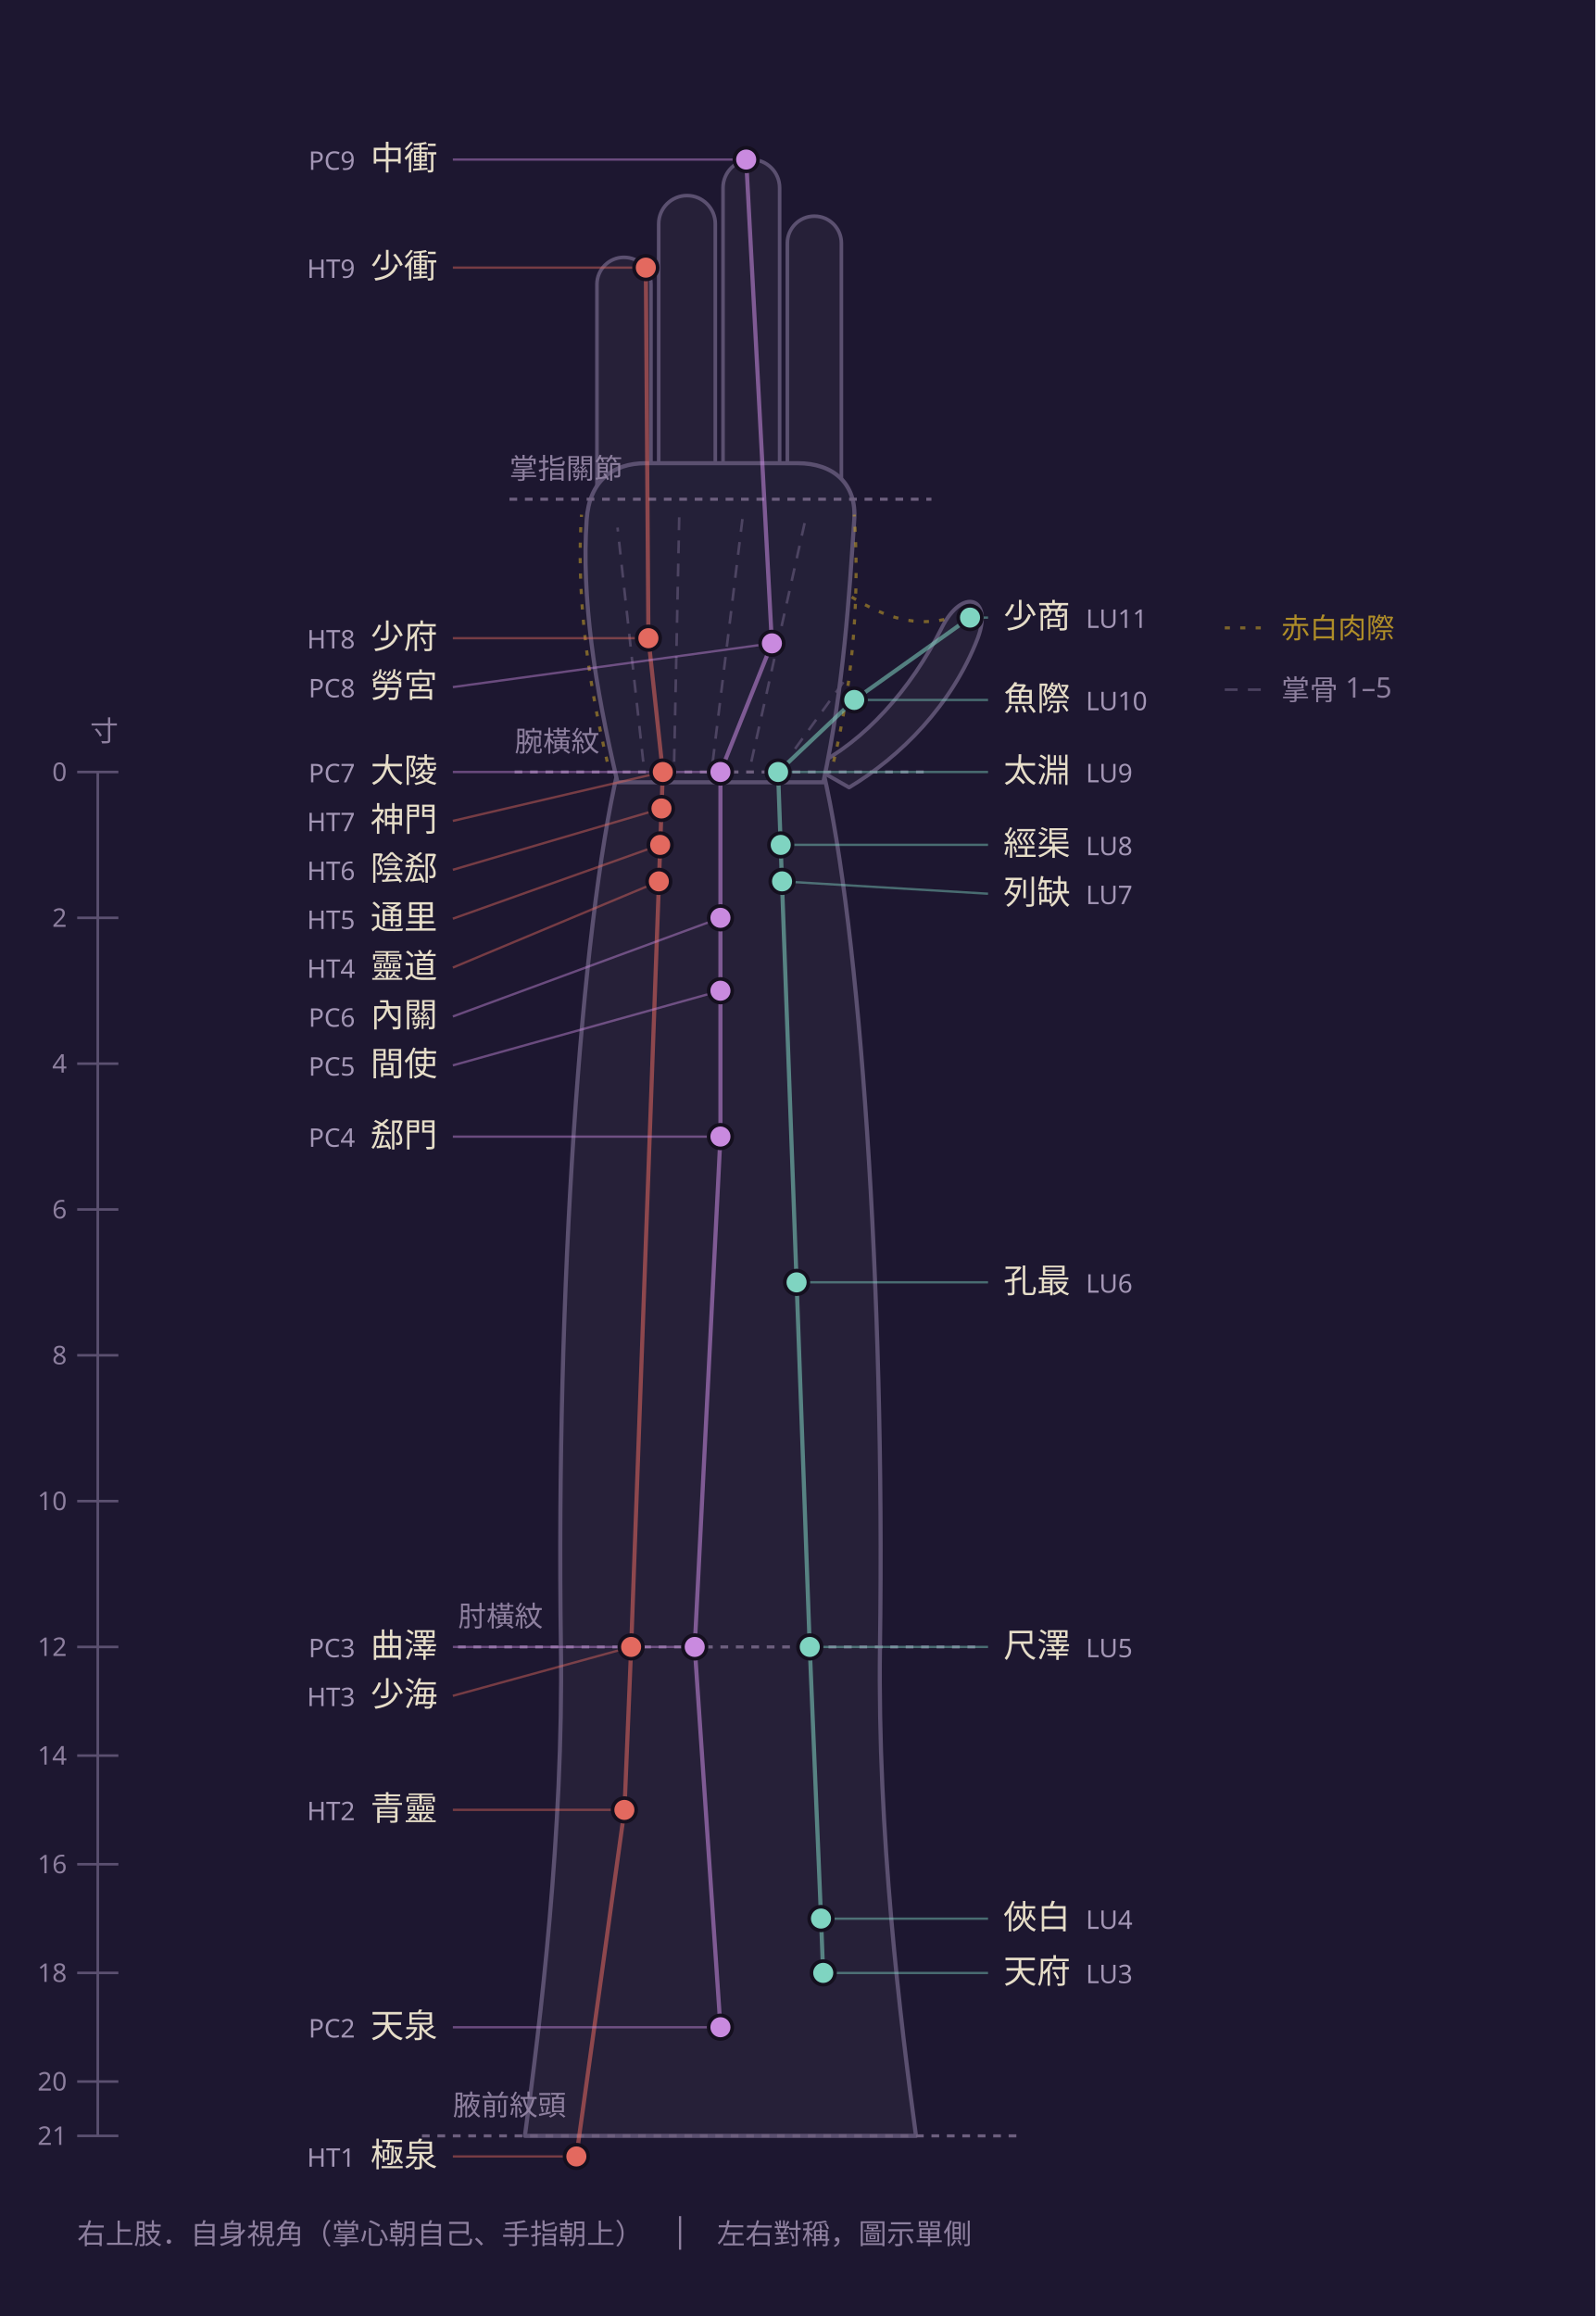
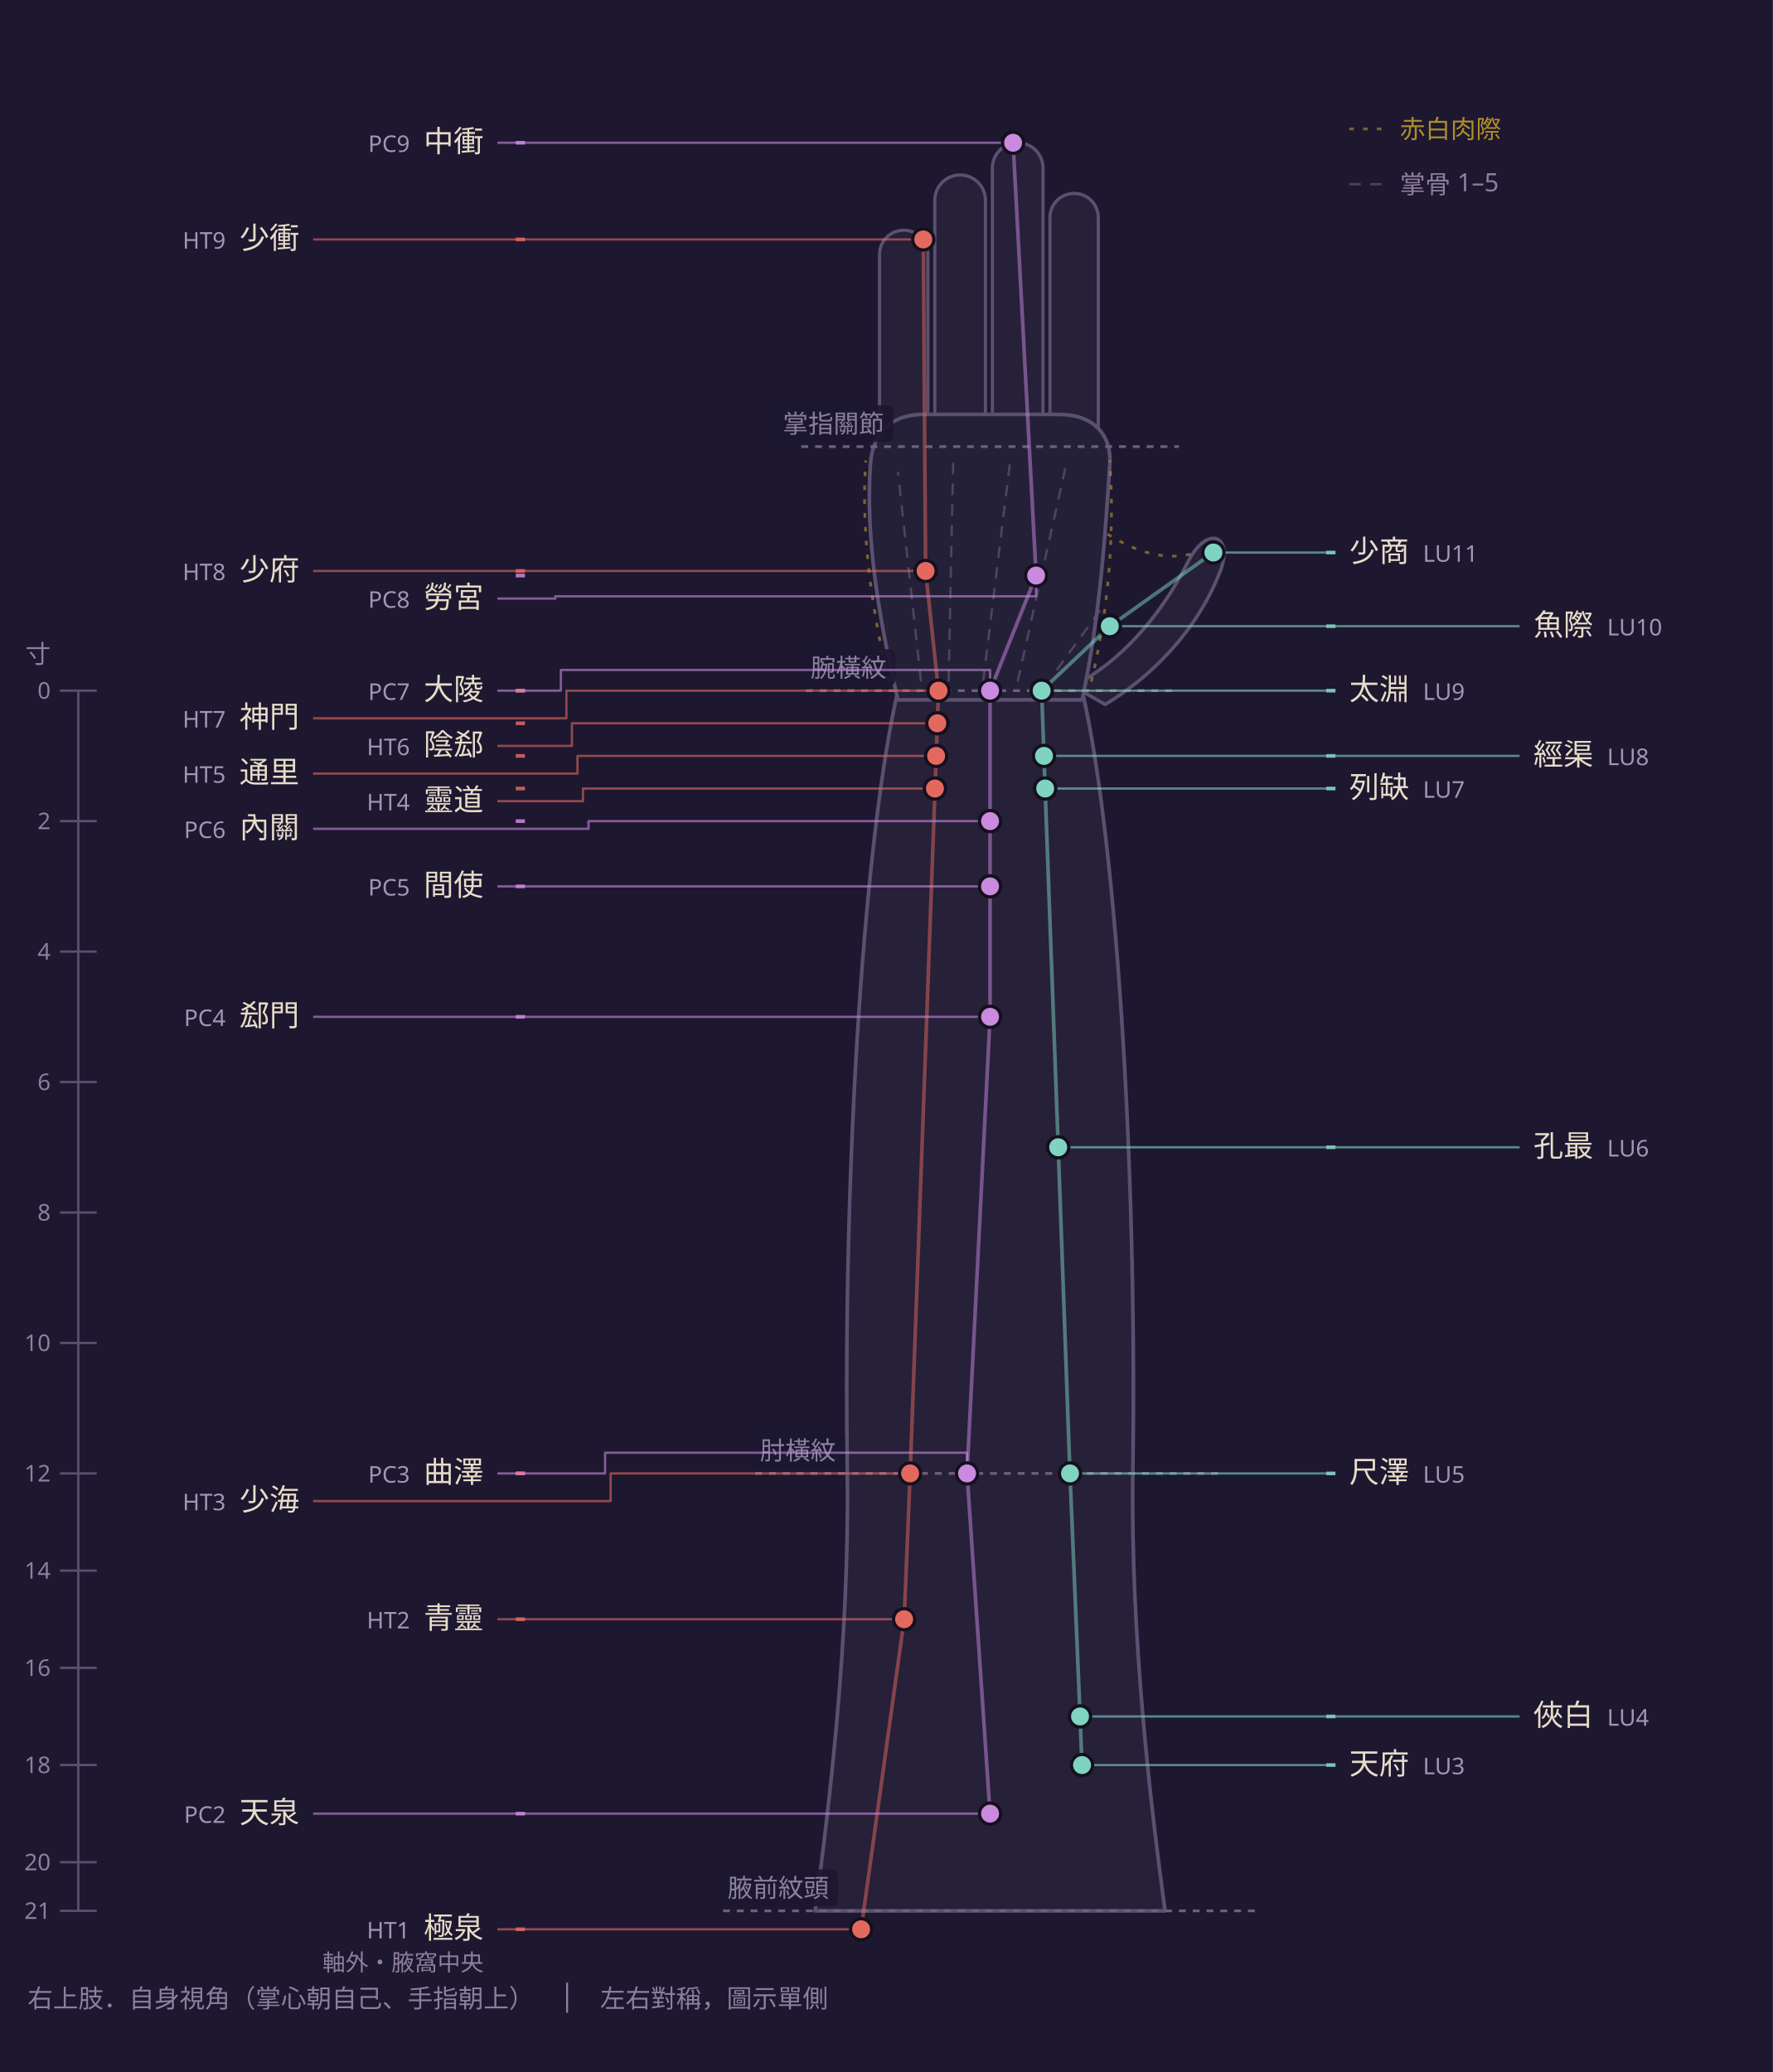
- <svg xmlns="http://www.w3.org/2000/svg" viewBox="0 0 620 900" width="620" height="900" font-family="'微軟正黑體','Microsoft JhengHei','PingFang TC','Noto Sans TC',sans-serif" role="img" aria-label="上肢屈側經穴定位圖">
-   <rect x="0" y="0" width="620" height="900" fill="#1d1730" />
+ <svg xmlns="http://www.w3.org/2000/svg" viewBox="-150 0 770 900" width="770" height="900" font-family="'微軟正黑體','Microsoft JhengHei','PingFang TC','Noto Sans TC',sans-serif" role="img" aria-label="上肢屈側經穴定位圖">
+   <rect x="-150" y="0" width="770" height="900" fill="#1d1730" />
  <path d="M 320 300 C 334 360 344 500 342 640 C 341 712 350 786 356 830 L 204 830 C 210 786 219 712 218 640 C 216 500 226 360 240 300 Z" fill="rgba(255,255,255,.04)" stroke="#5b5070" stroke-width="1.6" stroke-linejoin="round" />
  <rect x="232" y="100" width="21" height="106" rx="10.5" fill="rgba(255,255,255,.04)" stroke="#5b5070" stroke-width="1.4" />
  <rect x="256" y="76" width="22" height="130" rx="11" fill="rgba(255,255,255,.04)" stroke="#5b5070" stroke-width="1.4" />
  <rect x="281" y="62" width="22" height="144" rx="11" fill="rgba(255,255,255,.04)" stroke="#5b5070" stroke-width="1.4" />
  <rect x="306" y="84" width="21" height="122" rx="10.5" fill="rgba(255,255,255,.04)" stroke="#5b5070" stroke-width="1.4" />
  <path d="M 316 298 C 336 288 354 268 366 244 C 374 228 386 232 380 248 C 370 274 350 294 330 306 Z" fill="rgba(255,255,255,.04)" stroke="#5b5070" stroke-width="1.5" stroke-linejoin="round" />
  <path d="M 240 304 C 231 266 226 232 228 202 C 229 187 238 180 251 180 L 310 180 C 324 180 333 188 332 202 C 330 232 328 266 320 304 Z" fill="#242038" stroke="#5b5070" stroke-width="1.6" stroke-linejoin="round" />
  <line x1="250" y1="296" x2="240" y2="205" stroke="#5b5070" stroke-width="1" stroke-opacity="0.75" stroke-dasharray="5 4" />
  <line x1="262" y1="296" x2="264" y2="200" stroke="#5b5070" stroke-width="1" stroke-opacity="0.75" stroke-dasharray="5 4" />
  <line x1="277" y1="296" x2="289" y2="198" stroke="#5b5070" stroke-width="1" stroke-opacity="0.75" stroke-dasharray="5 4" />
  <line x1="292" y1="296" x2="313" y2="202" stroke="#5b5070" stroke-width="1" stroke-opacity="0.75" stroke-dasharray="5 4" />
  <line x1="309" y1="291" x2="330" y2="262" stroke="#5b5070" stroke-width="1" stroke-opacity="0.75" stroke-dasharray="5 4" />
  <path d="M 236 296 C 228 262 224 230 226 200" fill="none" stroke="#c9a227" stroke-opacity="0.55" stroke-width="1.2" stroke-dasharray="2 4" />
  <path d="M 324 296 C 332 262 334 230 332 200" fill="none" stroke="#c9a227" stroke-opacity="0.55" stroke-width="1.2" stroke-dasharray="2 4" />
  <path d="M 331 232 C 344 240 356 244 370 240" fill="none" stroke="#c9a227" stroke-opacity="0.55" stroke-width="1.2" stroke-dasharray="2 4" />
-   <line x1="476" y1="244" x2="492" y2="244" stroke="#c9a227" stroke-opacity="0.55" stroke-width="1.2" stroke-dasharray="2 4" />
-   <text fill="#c9a227" fill-opacity="0.85" font-size="11" x="498" y="248">赤白肉際</text>
-   <line x1="476" y1="268" x2="492" y2="268" stroke="#5b5070" stroke-opacity="0.75" stroke-width="1" stroke-dasharray="5 4" />
-   <text fill="#8d7f9e" font-size="11" x="498" y="272">掌骨 1–5</text>
+   <line x1="436" y1="56" x2="452" y2="56" stroke="#c9a227" stroke-opacity="0.55" stroke-width="1.2" stroke-dasharray="2 4" />
+   <text fill="#c9a227" fill-opacity="0.85" font-size="11" x="458" y="60">赤白肉際</text>
+   <line x1="436" y1="80" x2="452" y2="80" stroke="#5b5070" stroke-opacity="0.75" stroke-width="1" stroke-dasharray="5 4" />
+   <text fill="#8d7f9e" font-size="11" x="458" y="84">掌骨 1–5</text>
  <line x1="198" y1="194" x2="362" y2="194" stroke="#6d5f7e" stroke-width="1.2" stroke-dasharray="3 3" />
-   <text fill="#8d7f9e" font-size="11" x="198" y="186">掌指關節</text>
+   <rect x="186" y="176" width="52" height="16" rx="3" fill="#1d1730" fill-opacity="0.92" />
+   <text fill="#8d7f9e" font-size="11" x="190" y="188">掌指關節</text>
  <g>
-     <text fill="#8d7f9e" font-size="11" text-anchor="end" x="46" y="288">寸</text>
-     <line x1="30" y1="300" x2="46" y2="300" stroke="#5b5070" stroke-width="1" />
-     <text fill="#8d7f9e" font-size="10" text-anchor="end" x="26" y="303.5">0</text>
-     <line x1="30" y1="356.667" x2="46" y2="356.667" stroke="#5b5070" stroke-width="1" />
-     <text fill="#8d7f9e" font-size="10" text-anchor="end" x="26" y="360.167">2</text>
-     <line x1="30" y1="413.333" x2="46" y2="413.333" stroke="#5b5070" stroke-width="1" />
-     <text fill="#8d7f9e" font-size="10" text-anchor="end" x="26" y="416.833">4</text>
-     <line x1="30" y1="470" x2="46" y2="470" stroke="#5b5070" stroke-width="1" />
-     <text fill="#8d7f9e" font-size="10" text-anchor="end" x="26" y="473.5">6</text>
-     <line x1="30" y1="526.667" x2="46" y2="526.667" stroke="#5b5070" stroke-width="1" />
-     <text fill="#8d7f9e" font-size="10" text-anchor="end" x="26" y="530.167">8</text>
-     <line x1="30" y1="583.333" x2="46" y2="583.333" stroke="#5b5070" stroke-width="1" />
-     <text fill="#8d7f9e" font-size="10" text-anchor="end" x="26" y="586.833">10</text>
-     <line x1="30" y1="640" x2="46" y2="640" stroke="#5b5070" stroke-width="1" />
-     <text fill="#8d7f9e" font-size="10" text-anchor="end" x="26" y="643.5">12</text>
-     <line x1="30" y1="682.222" x2="46" y2="682.222" stroke="#5b5070" stroke-width="1" />
-     <text fill="#8d7f9e" font-size="10" text-anchor="end" x="26" y="685.722">14</text>
-     <line x1="30" y1="724.444" x2="46" y2="724.444" stroke="#5b5070" stroke-width="1" />
-     <text fill="#8d7f9e" font-size="10" text-anchor="end" x="26" y="727.944">16</text>
-     <line x1="30" y1="766.667" x2="46" y2="766.667" stroke="#5b5070" stroke-width="1" />
-     <text fill="#8d7f9e" font-size="10" text-anchor="end" x="26" y="770.167">18</text>
-     <line x1="30" y1="808.889" x2="46" y2="808.889" stroke="#5b5070" stroke-width="1" />
-     <text fill="#8d7f9e" font-size="10" text-anchor="end" x="26" y="812.389">20</text>
-     <line x1="30" y1="830" x2="46" y2="830" stroke="#5b5070" stroke-width="1" />
-     <text fill="#8d7f9e" font-size="10" text-anchor="end" x="26" y="833.5">21</text>
-     <line x1="38" y1="300" x2="38" y2="830" stroke="#5b5070" stroke-width="1" />
+     <text fill="#8d7f9e" font-size="11" text-anchor="end" x="-128" y="288">寸</text>
+     <line x1="-124" y1="300" x2="-108" y2="300" stroke="#5b5070" stroke-width="1" />
+     <text fill="#8d7f9e" font-size="10" text-anchor="end" x="-128" y="303.5">0</text>
+     <line x1="-124" y1="356.667" x2="-108" y2="356.667" stroke="#5b5070" stroke-width="1" />
+     <text fill="#8d7f9e" font-size="10" text-anchor="end" x="-128" y="360.167">2</text>
+     <line x1="-124" y1="413.333" x2="-108" y2="413.333" stroke="#5b5070" stroke-width="1" />
+     <text fill="#8d7f9e" font-size="10" text-anchor="end" x="-128" y="416.833">4</text>
+     <line x1="-124" y1="470" x2="-108" y2="470" stroke="#5b5070" stroke-width="1" />
+     <text fill="#8d7f9e" font-size="10" text-anchor="end" x="-128" y="473.5">6</text>
+     <line x1="-124" y1="526.667" x2="-108" y2="526.667" stroke="#5b5070" stroke-width="1" />
+     <text fill="#8d7f9e" font-size="10" text-anchor="end" x="-128" y="530.167">8</text>
+     <line x1="-124" y1="583.333" x2="-108" y2="583.333" stroke="#5b5070" stroke-width="1" />
+     <text fill="#8d7f9e" font-size="10" text-anchor="end" x="-128" y="586.833">10</text>
+     <line x1="-124" y1="640" x2="-108" y2="640" stroke="#5b5070" stroke-width="1" />
+     <text fill="#8d7f9e" font-size="10" text-anchor="end" x="-128" y="643.5">12</text>
+     <line x1="-124" y1="682.222" x2="-108" y2="682.222" stroke="#5b5070" stroke-width="1" />
+     <text fill="#8d7f9e" font-size="10" text-anchor="end" x="-128" y="685.722">14</text>
+     <line x1="-124" y1="724.444" x2="-108" y2="724.444" stroke="#5b5070" stroke-width="1" />
+     <text fill="#8d7f9e" font-size="10" text-anchor="end" x="-128" y="727.944">16</text>
+     <line x1="-124" y1="766.667" x2="-108" y2="766.667" stroke="#5b5070" stroke-width="1" />
+     <text fill="#8d7f9e" font-size="10" text-anchor="end" x="-128" y="770.167">18</text>
+     <line x1="-124" y1="808.889" x2="-108" y2="808.889" stroke="#5b5070" stroke-width="1" />
+     <text fill="#8d7f9e" font-size="10" text-anchor="end" x="-128" y="812.389">20</text>
+     <line x1="-124" y1="830" x2="-108" y2="830" stroke="#5b5070" stroke-width="1" />
+     <text fill="#8d7f9e" font-size="10" text-anchor="end" x="-128" y="833.5">21</text>
+     <line x1="-116" y1="300" x2="-116" y2="830" stroke="#5b5070" stroke-width="1" />
  </g>
  <line x1="200" y1="300" x2="360" y2="300" stroke="#6d5f7e" stroke-width="1.2" stroke-dasharray="3 3" />
-   <text fill="#8d7f9e" font-size="11" x="200" y="292">腕橫紋</text>
+   <rect x="198" y="282" width="41" height="16" rx="3" fill="#1d1730" fill-opacity="0.92" />
+   <text fill="#8d7f9e" font-size="11" x="202" y="294">腕橫紋</text>
  <line x1="178" y1="640" x2="382" y2="640" stroke="#6d5f7e" stroke-width="1.2" stroke-dasharray="3 3" />
-   <text fill="#8d7f9e" font-size="11" x="178" y="632">肘橫紋</text>
+   <rect x="176" y="622" width="41" height="16" rx="3" fill="#1d1730" fill-opacity="0.92" />
+   <text fill="#8d7f9e" font-size="11" x="180" y="634">肘橫紋</text>
  <line x1="164" y1="830" x2="396" y2="830" stroke="#6d5f7e" stroke-width="1.2" stroke-dasharray="3 3" />
-   <text fill="#8d7f9e" font-size="11" x="176" y="822">腋前紋頭</text>
-   <path d="M 319.9 766.7 L 319.1 745.6 L 314.7 640.0 L 309.6 498.3 L 303.9 342.5 L 303.4 328.3 L 302.4 300.0 L 332.0 272.0 L 377.0 240.0" fill="none" stroke="#7fd4c1" stroke-width="1.6" stroke-opacity="0.55" />
-   <path d="M 280.0 787.8 L 270.0 640.0 L 280.0 441.7 L 280.0 385.0 L 280.0 356.7 L 280.0 300.0 L 300.0 250.0 L 290.0 62.0" fill="none" stroke="#c98adf" stroke-width="1.6" stroke-opacity="0.55" />
-   <path d="M 224.0 838.0 L 242.7 703.3 L 245.3 640.0 L 256.1 342.5 L 256.6 328.3 L 257.1 314.2 L 257.6 300.0 L 252.0 248.0 L 251.0 104.0" fill="none" stroke="#e3695f" stroke-width="1.6" stroke-opacity="0.55" />
+   <rect x="162" y="812" width="52" height="16" rx="3" fill="#1d1730" fill-opacity="0.92" />
+   <text fill="#8d7f9e" font-size="11" x="166" y="824">腋前紋頭</text>
+   <path d="M 319.9 766.7 L 319.1 745.6 L 314.7 640.0 L 309.6 498.3 L 303.9 342.5 L 303.4 328.3 L 302.4 300.0 L 332.0 272.0 L 377.0 240.0" fill="none" stroke="#7fd4c1" stroke-width="1.6" stroke-opacity="0.5" />
+   <path d="M 280.0 787.8 L 270.0 640.0 L 280.0 441.7 L 280.0 385.0 L 280.0 356.7 L 280.0 300.0 L 300.0 250.0 L 290.0 62.0" fill="none" stroke="#c98adf" stroke-width="1.6" stroke-opacity="0.5" />
+   <path d="M 224.0 838.0 L 242.7 703.3 L 245.3 640.0 L 256.1 342.5 L 256.6 328.3 L 257.1 314.2 L 257.6 300.0 L 252.0 248.0 L 251.0 104.0" fill="none" stroke="#e3695f" stroke-width="1.6" stroke-opacity="0.5" />
+   <line x1="78" y1="62" x2="74" y2="62" stroke="#c98adf" stroke-width="1.6" stroke-opacity="0.85" />
+   <line x1="78" y1="104" x2="74" y2="104" stroke="#e3695f" stroke-width="1.6" stroke-opacity="0.85" />
+   <line x1="78" y1="248" x2="74" y2="248" stroke="#e3695f" stroke-width="1.6" stroke-opacity="0.85" />
+   <line x1="78" y1="250" x2="74" y2="250" stroke="#c98adf" stroke-width="1.6" stroke-opacity="0.85" />
+   <line x1="78" y1="300" x2="74" y2="300" stroke="#c98adf" stroke-width="1.6" stroke-opacity="0.85" />
+   <line x1="78" y1="300" x2="74" y2="300" stroke="#e3695f" stroke-width="1.6" stroke-opacity="0.85" />
+   <line x1="78" y1="314.167" x2="74" y2="314.167" stroke="#e3695f" stroke-width="1.6" stroke-opacity="0.85" />
+   <line x1="78" y1="328.333" x2="74" y2="328.333" stroke="#e3695f" stroke-width="1.6" stroke-opacity="0.85" />
+   <line x1="78" y1="342.5" x2="74" y2="342.5" stroke="#e3695f" stroke-width="1.6" stroke-opacity="0.85" />
+   <line x1="78" y1="356.667" x2="74" y2="356.667" stroke="#c98adf" stroke-width="1.6" stroke-opacity="0.85" />
+   <line x1="78" y1="385" x2="74" y2="385" stroke="#c98adf" stroke-width="1.6" stroke-opacity="0.85" />
+   <line x1="78" y1="441.667" x2="74" y2="441.667" stroke="#c98adf" stroke-width="1.6" stroke-opacity="0.85" />
+   <line x1="78" y1="640" x2="74" y2="640" stroke="#c98adf" stroke-width="1.6" stroke-opacity="0.85" />
+   <line x1="78" y1="640" x2="74" y2="640" stroke="#e3695f" stroke-width="1.6" stroke-opacity="0.85" />
+   <line x1="78" y1="703.333" x2="74" y2="703.333" stroke="#e3695f" stroke-width="1.6" stroke-opacity="0.85" />
+   <line x1="78" y1="787.778" x2="74" y2="787.778" stroke="#c98adf" stroke-width="1.6" stroke-opacity="0.85" />
+   <line x1="78" y1="838" x2="74" y2="838" stroke="#e3695f" stroke-width="1.6" stroke-opacity="0.85" />
+   <line x1="426" y1="240" x2="430" y2="240" stroke="#7fd4c1" stroke-width="1.6" stroke-opacity="0.85" />
+   <line x1="426" y1="272" x2="430" y2="272" stroke="#7fd4c1" stroke-width="1.6" stroke-opacity="0.85" />
+   <line x1="426" y1="300" x2="430" y2="300" stroke="#7fd4c1" stroke-width="1.6" stroke-opacity="0.85" />
+   <line x1="426" y1="328.333" x2="430" y2="328.333" stroke="#7fd4c1" stroke-width="1.6" stroke-opacity="0.85" />
+   <line x1="426" y1="342.5" x2="430" y2="342.5" stroke="#7fd4c1" stroke-width="1.6" stroke-opacity="0.85" />
+   <line x1="426" y1="498.333" x2="430" y2="498.333" stroke="#7fd4c1" stroke-width="1.6" stroke-opacity="0.85" />
+   <line x1="426" y1="640" x2="430" y2="640" stroke="#7fd4c1" stroke-width="1.6" stroke-opacity="0.85" />
+   <line x1="426" y1="745.556" x2="430" y2="745.556" stroke="#7fd4c1" stroke-width="1.6" stroke-opacity="0.85" />
+   <line x1="426" y1="766.667" x2="430" y2="766.667" stroke="#7fd4c1" stroke-width="1.6" stroke-opacity="0.85" />
+   <g class="acu-pt" data-code="PC9" tabindex="0" role="button" aria-label="中衝 PC9" opacity="1" style="cursor:pointer">
+     <path d="M 290.00 62.00 L 84.00 62.00 L 84.00 62.00 L 66.00 62.00" fill="none" stroke="#c98adf" stroke-width="1" stroke-opacity="0.6" stroke-linejoin="round" stroke-linecap="butt" />
+     <text fill="#e6ddc8" font-size="13" text-anchor="end" x="60" y="66">中衝</text>
+     <text fill="#a396b5" font-size="10" text-anchor="end" x="28" y="66">PC9</text>
+     <circle cx="290" cy="62" r="4.6" fill="#c98adf" stroke="#140f1e" stroke-width="1.4" />
+     <circle cx="290" cy="62" r="22" fill="transparent" />
+   </g>
+   <g class="acu-pt" data-code="HT9" tabindex="0" role="button" aria-label="少衝 HT9" opacity="1" style="cursor:pointer">
+     <path d="M 251.00 104.00 L 86.40 104.00 L 86.40 104.00 L -14.00 104.00" fill="none" stroke="#e3695f" stroke-width="1" stroke-opacity="0.6" stroke-linejoin="round" stroke-linecap="butt" />
+     <text fill="#e6ddc8" font-size="13" text-anchor="end" x="-20" y="108">少衝</text>
+     <text fill="#a396b5" font-size="10" text-anchor="end" x="-52" y="108">HT9</text>
+     <circle cx="251" cy="104" r="4.6" fill="#e3695f" stroke="#140f1e" stroke-width="1.4" />
+     <circle cx="251" cy="104" r="22" fill="transparent" />
+   </g>
+   <g class="acu-pt" data-code="PC8" tabindex="0" role="button" aria-label="勞宮 PC8" opacity="1" style="cursor:pointer">
+     <path d="M 300.00 250.00 L 300.00 259.00 L 91.20 259.00 L 91.20 260.00 L 66.00 260.00" fill="none" stroke="#c98adf" stroke-width="1" stroke-opacity="0.6" stroke-linejoin="round" stroke-linecap="butt" />
+     <text fill="#e6ddc8" font-size="13" text-anchor="end" x="60" y="264">勞宮</text>
+     <text fill="#a396b5" font-size="10" text-anchor="end" x="28" y="264">PC8</text>
+     <circle cx="300" cy="250" r="4.6" fill="#c98adf" stroke="#140f1e" stroke-width="1.4" />
+     <circle cx="300" cy="250" r="22" fill="transparent" />
+   </g>
+   <g class="acu-pt" data-code="HT8" tabindex="0" role="button" aria-label="少府 HT8" opacity="1" style="cursor:pointer">
+     <path d="M 252.00 248.00 L 88.80 248.00 L 88.80 248.00 L -14.00 248.00" fill="none" stroke="#e3695f" stroke-width="1" stroke-opacity="0.6" stroke-linejoin="round" stroke-linecap="butt" />
+     <text fill="#e6ddc8" font-size="13" text-anchor="end" x="-20" y="252">少府</text>
+     <text fill="#a396b5" font-size="10" text-anchor="end" x="-52" y="252">HT8</text>
+     <circle cx="252" cy="248" r="4.6" fill="#e3695f" stroke="#140f1e" stroke-width="1.4" />
+     <circle cx="252" cy="248" r="22" fill="transparent" />
+   </g>
+   <g class="acu-pt" data-code="PC7" tabindex="0" role="button" aria-label="大陵 PC7" opacity="1" style="cursor:pointer">
+     <path d="M 280.00 300.00 L 280.00 291.00 L 93.60 291.00 L 93.60 300.00 L 66.00 300.00" fill="none" stroke="#c98adf" stroke-width="1" stroke-opacity="0.6" stroke-linejoin="round" stroke-linecap="butt" />
+     <text fill="#e6ddc8" font-size="13" text-anchor="end" x="60" y="304">大陵</text>
+     <text fill="#a396b5" font-size="10" text-anchor="end" x="28" y="304">PC7</text>
+     <circle cx="280" cy="300" r="4.6" fill="#c98adf" stroke="#140f1e" stroke-width="1.4" />
+     <circle cx="280" cy="300" r="22" fill="transparent" />
+   </g>
+   <g class="acu-pt" data-code="HT7" tabindex="0" role="button" aria-label="神門 HT7" opacity="1" style="cursor:pointer">
+     <path d="M 257.60 300.00 L 96.00 300.00 L 96.00 312.00 L -14.00 312.00" fill="none" stroke="#e3695f" stroke-width="1" stroke-opacity="0.6" stroke-linejoin="round" stroke-linecap="butt" />
+     <text fill="#e6ddc8" font-size="13" text-anchor="end" x="-20" y="316">神門</text>
+     <text fill="#a396b5" font-size="10" text-anchor="end" x="-52" y="316">HT7</text>
+     <circle cx="257.6" cy="300" r="4.6" fill="#e3695f" stroke="#140f1e" stroke-width="1.4" />
+     <circle cx="257.6" cy="300" r="22" fill="transparent" />
+   </g>
+   <g class="acu-pt" data-code="HT6" tabindex="0" role="button" aria-label="陰郄 HT6" opacity="1" style="cursor:pointer">
+     <path d="M 257.09 314.17 L 98.40 314.17 L 98.40 324.00 L 66.00 324.00" fill="none" stroke="#e3695f" stroke-width="1" stroke-opacity="0.6" stroke-linejoin="round" stroke-linecap="butt" />
+     <text fill="#e6ddc8" font-size="13" text-anchor="end" x="60" y="328">陰郄</text>
+     <text fill="#a396b5" font-size="10" text-anchor="end" x="28" y="328">HT6</text>
+     <circle cx="257.087" cy="314.167" r="4.6" fill="#e3695f" stroke="#140f1e" stroke-width="1.4" />
+     <circle cx="257.087" cy="314.167" r="22" fill="transparent" />
+   </g>
+   <g class="acu-pt" data-code="HT5" tabindex="0" role="button" aria-label="通里 HT5" opacity="1" style="cursor:pointer">
+     <path d="M 256.57 328.33 L 100.80 328.33 L 100.80 336.00 L -14.00 336.00" fill="none" stroke="#e3695f" stroke-width="1" stroke-opacity="0.6" stroke-linejoin="round" stroke-linecap="butt" />
+     <text fill="#e6ddc8" font-size="13" text-anchor="end" x="-20" y="340">通里</text>
+     <text fill="#a396b5" font-size="10" text-anchor="end" x="-52" y="340">HT5</text>
+     <circle cx="256.573" cy="328.333" r="4.6" fill="#e3695f" stroke="#140f1e" stroke-width="1.4" />
+     <circle cx="256.573" cy="328.333" r="22" fill="transparent" />
+   </g>
+   <g class="acu-pt" data-code="HT4" tabindex="0" role="button" aria-label="靈道 HT4" opacity="1" style="cursor:pointer">
+     <path d="M 256.06 342.50 L 103.20 342.50 L 103.20 348.00 L 66.00 348.00" fill="none" stroke="#e3695f" stroke-width="1" stroke-opacity="0.6" stroke-linejoin="round" stroke-linecap="butt" />
+     <text fill="#e6ddc8" font-size="13" text-anchor="end" x="60" y="352">靈道</text>
+     <text fill="#a396b5" font-size="10" text-anchor="end" x="28" y="352">HT4</text>
+     <circle cx="256.06" cy="342.5" r="4.6" fill="#e3695f" stroke="#140f1e" stroke-width="1.4" />
+     <circle cx="256.06" cy="342.5" r="22" fill="transparent" />
+   </g>
+   <g class="acu-pt" data-code="PC6" tabindex="0" role="button" aria-label="內關 PC6" opacity="1" style="cursor:pointer">
+     <path d="M 280.00 356.67 L 105.60 356.67 L 105.60 360.00 L -14.00 360.00" fill="none" stroke="#c98adf" stroke-width="1" stroke-opacity="0.6" stroke-linejoin="round" stroke-linecap="butt" />
+     <text fill="#e6ddc8" font-size="13" text-anchor="end" x="-20" y="364">內關</text>
+     <text fill="#a396b5" font-size="10" text-anchor="end" x="-52" y="364">PC6</text>
+     <circle cx="280" cy="356.667" r="4.6" fill="#c98adf" stroke="#140f1e" stroke-width="1.4" />
+     <circle cx="280" cy="356.667" r="22" fill="transparent" />
+   </g>
+   <g class="acu-pt" data-code="PC5" tabindex="0" role="button" aria-label="間使 PC5" opacity="1" style="cursor:pointer">
+     <path d="M 280.00 385.00 L 108.00 385.00 L 108.00 385.00 L 66.00 385.00" fill="none" stroke="#c98adf" stroke-width="1" stroke-opacity="0.6" stroke-linejoin="round" stroke-linecap="butt" />
+     <text fill="#e6ddc8" font-size="13" text-anchor="end" x="60" y="389">間使</text>
+     <text fill="#a396b5" font-size="10" text-anchor="end" x="28" y="389">PC5</text>
+     <circle cx="280" cy="385" r="4.6" fill="#c98adf" stroke="#140f1e" stroke-width="1.4" />
+     <circle cx="280" cy="385" r="22" fill="transparent" />
+   </g>
+   <g class="acu-pt" data-code="PC4" tabindex="0" role="button" aria-label="郄門 PC4" opacity="1" style="cursor:pointer">
+     <path d="M 280.00 441.67 L 110.40 441.67 L 110.40 441.67 L -14.00 441.67" fill="none" stroke="#c98adf" stroke-width="1" stroke-opacity="0.6" stroke-linejoin="round" stroke-linecap="butt" />
+     <text fill="#e6ddc8" font-size="13" text-anchor="end" x="-20" y="445.667">郄門</text>
+     <text fill="#a396b5" font-size="10" text-anchor="end" x="-52" y="445.667">PC4</text>
+     <circle cx="280" cy="441.667" r="4.6" fill="#c98adf" stroke="#140f1e" stroke-width="1.4" />
+     <circle cx="280" cy="441.667" r="22" fill="transparent" />
+   </g>
+   <g class="acu-pt" data-code="PC3" tabindex="0" role="button" aria-label="曲澤 PC3" opacity="1" style="cursor:pointer">
+     <path d="M 270.00 640.00 L 270.00 631.00 L 112.80 631.00 L 112.80 640.00 L 66.00 640.00" fill="none" stroke="#c98adf" stroke-width="1" stroke-opacity="0.6" stroke-linejoin="round" stroke-linecap="butt" />
+     <text fill="#e6ddc8" font-size="13" text-anchor="end" x="60" y="644">曲澤</text>
+     <text fill="#a396b5" font-size="10" text-anchor="end" x="28" y="644">PC3</text>
+     <circle cx="270" cy="640" r="4.6" fill="#c98adf" stroke="#140f1e" stroke-width="1.4" />
+     <circle cx="270" cy="640" r="22" fill="transparent" />
+   </g>
+   <g class="acu-pt" data-code="HT3" tabindex="0" role="button" aria-label="少海 HT3" opacity="1" style="cursor:pointer">
+     <path d="M 245.28 640.00 L 115.20 640.00 L 115.20 652.00 L -14.00 652.00" fill="none" stroke="#e3695f" stroke-width="1" stroke-opacity="0.6" stroke-linejoin="round" stroke-linecap="butt" />
+     <text fill="#e6ddc8" font-size="13" text-anchor="end" x="-20" y="656">少海</text>
+     <text fill="#a396b5" font-size="10" text-anchor="end" x="-52" y="656">HT3</text>
+     <circle cx="245.28" cy="640" r="4.6" fill="#e3695f" stroke="#140f1e" stroke-width="1.4" />
+     <circle cx="245.28" cy="640" r="22" fill="transparent" />
+   </g>
+   <g class="acu-pt" data-code="HT2" tabindex="0" role="button" aria-label="青靈 HT2" opacity="1" style="cursor:pointer">
+     <path d="M 242.67 703.33 L 117.60 703.33 L 117.60 703.33 L 66.00 703.33" fill="none" stroke="#e3695f" stroke-width="1" stroke-opacity="0.6" stroke-linejoin="round" stroke-linecap="butt" />
+     <text fill="#e6ddc8" font-size="13" text-anchor="end" x="60" y="707.333">青靈</text>
+     <text fill="#a396b5" font-size="10" text-anchor="end" x="28" y="707.333">HT2</text>
+     <circle cx="242.667" cy="703.333" r="4.6" fill="#e3695f" stroke="#140f1e" stroke-width="1.4" />
+     <circle cx="242.667" cy="703.333" r="22" fill="transparent" />
+   </g>
+   <g class="acu-pt" data-code="PC2" tabindex="0" role="button" aria-label="天泉 PC2" opacity="1" style="cursor:pointer">
+     <path d="M 280.00 787.78 L 120.00 787.78 L 120.00 787.78 L -14.00 787.78" fill="none" stroke="#c98adf" stroke-width="1" stroke-opacity="0.6" stroke-linejoin="round" stroke-linecap="butt" />
+     <text fill="#e6ddc8" font-size="13" text-anchor="end" x="-20" y="791.778">天泉</text>
+     <text fill="#a396b5" font-size="10" text-anchor="end" x="-52" y="791.778">PC2</text>
+     <circle cx="280" cy="787.778" r="4.6" fill="#c98adf" stroke="#140f1e" stroke-width="1.4" />
+     <circle cx="280" cy="787.778" r="22" fill="transparent" />
+   </g>
+   <g class="acu-pt" data-code="HT1" tabindex="0" role="button" aria-label="極泉 HT1" opacity="1" style="cursor:pointer">
+     <path d="M 224.00 838.00 L 122.40 838.00 L 122.40 838.00 L 66.00 838.00" fill="none" stroke="#e3695f" stroke-width="1" stroke-opacity="0.6" stroke-linejoin="round" stroke-linecap="butt" />
+     <text fill="#e6ddc8" font-size="13" text-anchor="end" x="60" y="842">極泉</text>
+     <text fill="#a396b5" font-size="10" text-anchor="end" x="28" y="842">HT1</text>
+     <text fill="#8d7f9e" font-size="10" text-anchor="end" x="60" y="856">軸外・腋窩中央</text>
+     <circle cx="224" cy="838" r="4.6" fill="#e3695f" stroke="#140f1e" stroke-width="1.4" />
+     <circle cx="224" cy="838" r="22" fill="transparent" />
+   </g>
  <g class="acu-pt" data-code="LU11" tabindex="0" role="button" aria-label="少商 LU11" opacity="1" style="cursor:pointer">
-     <path d="M 377.0 240.0 L 384 240.0" stroke="#7fd4c1" stroke-width="0.9" stroke-opacity="0.45" fill="none" />
-     <text fill="#e6ddc8" font-size="13" text-anchor="start" x="390" y="244">少商</text>
-     <text fill="#a396b5" font-size="10" text-anchor="start" x="422" y="244">LU11</text>
+     <path d="M 377.00 240.00 L 420.00 240.00 L 420.00 240.00 L 430.00 240.00" fill="none" stroke="#7fd4c1" stroke-width="1" stroke-opacity="0.6" stroke-linejoin="round" stroke-linecap="butt" />
+     <text fill="#e6ddc8" font-size="13" text-anchor="start" x="436" y="244">少商</text>
+     <text fill="#a396b5" font-size="10" text-anchor="start" x="468" y="244">LU11</text>
    <circle cx="377" cy="240" r="4.6" fill="#7fd4c1" stroke="#140f1e" stroke-width="1.4" />
    <circle cx="377" cy="240" r="22" fill="transparent" />
  </g>
  <g class="acu-pt" data-code="LU10" tabindex="0" role="button" aria-label="魚際 LU10" opacity="1" style="cursor:pointer">
-     <path d="M 332.0 272.0 L 384 272.0" stroke="#7fd4c1" stroke-width="0.9" stroke-opacity="0.45" fill="none" />
-     <text fill="#e6ddc8" font-size="13" text-anchor="start" x="390" y="276">魚際</text>
-     <text fill="#a396b5" font-size="10" text-anchor="start" x="422" y="276">LU10</text>
+     <path d="M 332.00 272.00 L 417.60 272.00 L 417.60 272.00 L 510.00 272.00" fill="none" stroke="#7fd4c1" stroke-width="1" stroke-opacity="0.6" stroke-linejoin="round" stroke-linecap="butt" />
+     <text fill="#e6ddc8" font-size="13" text-anchor="start" x="516" y="276">魚際</text>
+     <text fill="#a396b5" font-size="10" text-anchor="start" x="548" y="276">LU10</text>
    <circle cx="332" cy="272" r="4.6" fill="#7fd4c1" stroke="#140f1e" stroke-width="1.4" />
    <circle cx="332" cy="272" r="22" fill="transparent" />
  </g>
  <g class="acu-pt" data-code="LU9" tabindex="0" role="button" aria-label="太淵 LU9" opacity="1" style="cursor:pointer">
-     <path d="M 302.4 300.0 L 384 300.0" stroke="#7fd4c1" stroke-width="0.9" stroke-opacity="0.45" fill="none" />
-     <text fill="#e6ddc8" font-size="13" text-anchor="start" x="390" y="304">太淵</text>
-     <text fill="#a396b5" font-size="10" text-anchor="start" x="422" y="304">LU9</text>
+     <path d="M 302.40 300.00 L 415.20 300.00 L 415.20 300.00 L 430.00 300.00" fill="none" stroke="#7fd4c1" stroke-width="1" stroke-opacity="0.6" stroke-linejoin="round" stroke-linecap="butt" />
+     <text fill="#e6ddc8" font-size="13" text-anchor="start" x="436" y="304">太淵</text>
+     <text fill="#a396b5" font-size="10" text-anchor="start" x="468" y="304">LU9</text>
    <circle cx="302.4" cy="300" r="4.6" fill="#7fd4c1" stroke="#140f1e" stroke-width="1.4" />
    <circle cx="302.4" cy="300" r="22" fill="transparent" />
  </g>
  <g class="acu-pt" data-code="LU8" tabindex="0" role="button" aria-label="經渠 LU8" opacity="1" style="cursor:pointer">
-     <path d="M 303.4 328.3 L 384 328.3" stroke="#7fd4c1" stroke-width="0.9" stroke-opacity="0.45" fill="none" />
-     <text fill="#e6ddc8" font-size="13" text-anchor="start" x="390" y="332.333">經渠</text>
-     <text fill="#a396b5" font-size="10" text-anchor="start" x="422" y="332.333">LU8</text>
+     <path d="M 303.43 328.33 L 412.80 328.33 L 412.80 328.33 L 510.00 328.33" fill="none" stroke="#7fd4c1" stroke-width="1" stroke-opacity="0.6" stroke-linejoin="round" stroke-linecap="butt" />
+     <text fill="#e6ddc8" font-size="13" text-anchor="start" x="516" y="332.333">經渠</text>
+     <text fill="#a396b5" font-size="10" text-anchor="start" x="548" y="332.333">LU8</text>
    <circle cx="303.427" cy="328.333" r="4.6" fill="#7fd4c1" stroke="#140f1e" stroke-width="1.4" />
    <circle cx="303.427" cy="328.333" r="22" fill="transparent" />
  </g>
  <g class="acu-pt" data-code="LU7" tabindex="0" role="button" aria-label="列缺 LU7" opacity="1" style="cursor:pointer">
-     <path d="M 303.9 342.5 L 384 347.3" stroke="#7fd4c1" stroke-width="0.9" stroke-opacity="0.45" fill="none" />
-     <text fill="#e6ddc8" font-size="13" text-anchor="start" x="390" y="351.333">列缺</text>
-     <text fill="#a396b5" font-size="10" text-anchor="start" x="422" y="351.333">LU7</text>
+     <path d="M 303.94 342.50 L 410.40 342.50 L 410.40 342.50 L 430.00 342.50" fill="none" stroke="#7fd4c1" stroke-width="1" stroke-opacity="0.6" stroke-linejoin="round" stroke-linecap="butt" />
+     <text fill="#e6ddc8" font-size="13" text-anchor="start" x="436" y="346.5">列缺</text>
+     <text fill="#a396b5" font-size="10" text-anchor="start" x="468" y="346.5">LU7</text>
    <circle cx="303.94" cy="342.5" r="4.6" fill="#7fd4c1" stroke="#140f1e" stroke-width="1.4" />
    <circle cx="303.94" cy="342.5" r="22" fill="transparent" />
  </g>
  <g class="acu-pt" data-code="LU6" tabindex="0" role="button" aria-label="孔最 LU6" opacity="1" style="cursor:pointer">
-     <path d="M 309.6 498.3 L 384 498.3" stroke="#7fd4c1" stroke-width="0.9" stroke-opacity="0.45" fill="none" />
-     <text fill="#e6ddc8" font-size="13" text-anchor="start" x="390" y="502.333">孔最</text>
-     <text fill="#a396b5" font-size="10" text-anchor="start" x="422" y="502.333">LU6</text>
+     <path d="M 309.59 498.33 L 408.00 498.33 L 408.00 498.33 L 510.00 498.33" fill="none" stroke="#7fd4c1" stroke-width="1" stroke-opacity="0.6" stroke-linejoin="round" stroke-linecap="butt" />
+     <text fill="#e6ddc8" font-size="13" text-anchor="start" x="516" y="502.333">孔最</text>
+     <text fill="#a396b5" font-size="10" text-anchor="start" x="548" y="502.333">LU6</text>
    <circle cx="309.587" cy="498.333" r="4.6" fill="#7fd4c1" stroke="#140f1e" stroke-width="1.4" />
    <circle cx="309.587" cy="498.333" r="22" fill="transparent" />
  </g>
  <g class="acu-pt" data-code="LU5" tabindex="0" role="button" aria-label="尺澤 LU5" opacity="1" style="cursor:pointer">
-     <path d="M 314.7 640.0 L 384 640.0" stroke="#7fd4c1" stroke-width="0.9" stroke-opacity="0.45" fill="none" />
-     <text fill="#e6ddc8" font-size="13" text-anchor="start" x="390" y="644">尺澤</text>
-     <text fill="#a396b5" font-size="10" text-anchor="start" x="422" y="644">LU5</text>
+     <path d="M 314.72 640.00 L 405.60 640.00 L 405.60 640.00 L 430.00 640.00" fill="none" stroke="#7fd4c1" stroke-width="1" stroke-opacity="0.6" stroke-linejoin="round" stroke-linecap="butt" />
+     <text fill="#e6ddc8" font-size="13" text-anchor="start" x="436" y="644">尺澤</text>
+     <text fill="#a396b5" font-size="10" text-anchor="start" x="468" y="644">LU5</text>
    <circle cx="314.72" cy="640" r="4.6" fill="#7fd4c1" stroke="#140f1e" stroke-width="1.4" />
    <circle cx="314.72" cy="640" r="22" fill="transparent" />
  </g>
  <g class="acu-pt" data-code="LU4" tabindex="0" role="button" aria-label="俠白 LU4" opacity="1" style="cursor:pointer">
-     <path d="M 319.1 745.6 L 384 745.6" stroke="#7fd4c1" stroke-width="0.9" stroke-opacity="0.45" fill="none" />
-     <text fill="#e6ddc8" font-size="13" text-anchor="start" x="390" y="749.556">俠白</text>
-     <text fill="#a396b5" font-size="10" text-anchor="start" x="422" y="749.556">LU4</text>
+     <path d="M 319.08 745.56 L 403.20 745.56 L 403.20 745.56 L 510.00 745.56" fill="none" stroke="#7fd4c1" stroke-width="1" stroke-opacity="0.6" stroke-linejoin="round" stroke-linecap="butt" />
+     <text fill="#e6ddc8" font-size="13" text-anchor="start" x="516" y="749.556">俠白</text>
+     <text fill="#a396b5" font-size="10" text-anchor="start" x="548" y="749.556">LU4</text>
    <circle cx="319.076" cy="745.556" r="4.6" fill="#7fd4c1" stroke="#140f1e" stroke-width="1.4" />
    <circle cx="319.076" cy="745.556" r="22" fill="transparent" />
  </g>
  <g class="acu-pt" data-code="LU3" tabindex="0" role="button" aria-label="天府 LU3" opacity="1" style="cursor:pointer">
-     <path d="M 319.9 766.7 L 384 766.7" stroke="#7fd4c1" stroke-width="0.9" stroke-opacity="0.45" fill="none" />
-     <text fill="#e6ddc8" font-size="13" text-anchor="start" x="390" y="770.667">天府</text>
-     <text fill="#a396b5" font-size="10" text-anchor="start" x="422" y="770.667">LU3</text>
+     <path d="M 319.95 766.67 L 400.80 766.67 L 400.80 766.67 L 430.00 766.67" fill="none" stroke="#7fd4c1" stroke-width="1" stroke-opacity="0.6" stroke-linejoin="round" stroke-linecap="butt" />
+     <text fill="#e6ddc8" font-size="13" text-anchor="start" x="436" y="770.667">天府</text>
+     <text fill="#a396b5" font-size="10" text-anchor="start" x="468" y="770.667">LU3</text>
    <circle cx="319.947" cy="766.667" r="4.6" fill="#7fd4c1" stroke="#140f1e" stroke-width="1.4" />
    <circle cx="319.947" cy="766.667" r="22" fill="transparent" />
  </g>
-   <g class="acu-pt" data-code="PC9" tabindex="0" role="button" aria-label="中衝 PC9" opacity="1" style="cursor:pointer">
-     <path d="M 290.0 62.0 L 176 62.0" stroke="#c98adf" stroke-width="0.9" stroke-opacity="0.45" fill="none" />
-     <text fill="#e6ddc8" font-size="13" text-anchor="end" x="170" y="66">中衝</text>
-     <text fill="#a396b5" font-size="10" text-anchor="end" x="138" y="66">PC9</text>
-     <circle cx="290" cy="62" r="4.6" fill="#c98adf" stroke="#140f1e" stroke-width="1.4" />
-     <circle cx="290" cy="62" r="22" fill="transparent" />
-   </g>
-   <g class="acu-pt" data-code="HT9" tabindex="0" role="button" aria-label="少衝 HT9" opacity="1" style="cursor:pointer">
-     <path d="M 251.0 104.0 L 176 104.0" stroke="#e3695f" stroke-width="0.9" stroke-opacity="0.45" fill="none" />
-     <text fill="#e6ddc8" font-size="13" text-anchor="end" x="170" y="108">少衝</text>
-     <text fill="#a396b5" font-size="10" text-anchor="end" x="138" y="108">HT9</text>
-     <circle cx="251" cy="104" r="4.6" fill="#e3695f" stroke="#140f1e" stroke-width="1.4" />
-     <circle cx="251" cy="104" r="22" fill="transparent" />
-   </g>
-   <g class="acu-pt" data-code="HT8" tabindex="0" role="button" aria-label="少府 HT8" opacity="1" style="cursor:pointer">
-     <path d="M 252.0 248.0 L 176 248.0" stroke="#e3695f" stroke-width="0.9" stroke-opacity="0.45" fill="none" />
-     <text fill="#e6ddc8" font-size="13" text-anchor="end" x="170" y="252">少府</text>
-     <text fill="#a396b5" font-size="10" text-anchor="end" x="138" y="252">HT8</text>
-     <circle cx="252" cy="248" r="4.6" fill="#e3695f" stroke="#140f1e" stroke-width="1.4" />
-     <circle cx="252" cy="248" r="22" fill="transparent" />
-   </g>
-   <g class="acu-pt" data-code="PC8" tabindex="0" role="button" aria-label="勞宮 PC8" opacity="1" style="cursor:pointer">
-     <path d="M 300.0 250.0 L 176 267.0" stroke="#c98adf" stroke-width="0.9" stroke-opacity="0.45" fill="none" />
-     <text fill="#e6ddc8" font-size="13" text-anchor="end" x="170" y="271">勞宮</text>
-     <text fill="#a396b5" font-size="10" text-anchor="end" x="138" y="271">PC8</text>
-     <circle cx="300" cy="250" r="4.6" fill="#c98adf" stroke="#140f1e" stroke-width="1.4" />
-     <circle cx="300" cy="250" r="22" fill="transparent" />
-   </g>
-   <g class="acu-pt" data-code="PC7" tabindex="0" role="button" aria-label="大陵 PC7" opacity="1" style="cursor:pointer">
-     <path d="M 280.0 300.0 L 176 300.0" stroke="#c98adf" stroke-width="0.9" stroke-opacity="0.45" fill="none" />
-     <text fill="#e6ddc8" font-size="13" text-anchor="end" x="170" y="304">大陵</text>
-     <text fill="#a396b5" font-size="10" text-anchor="end" x="138" y="304">PC7</text>
-     <circle cx="280" cy="300" r="4.6" fill="#c98adf" stroke="#140f1e" stroke-width="1.4" />
-     <circle cx="280" cy="300" r="22" fill="transparent" />
-   </g>
-   <g class="acu-pt" data-code="HT7" tabindex="0" role="button" aria-label="神門 HT7" opacity="1" style="cursor:pointer">
-     <path d="M 257.6 300.0 L 176 319.0" stroke="#e3695f" stroke-width="0.9" stroke-opacity="0.45" fill="none" />
-     <text fill="#e6ddc8" font-size="13" text-anchor="end" x="170" y="323">神門</text>
-     <text fill="#a396b5" font-size="10" text-anchor="end" x="138" y="323">HT7</text>
-     <circle cx="257.6" cy="300" r="4.6" fill="#e3695f" stroke="#140f1e" stroke-width="1.4" />
-     <circle cx="257.6" cy="300" r="22" fill="transparent" />
-   </g>
-   <g class="acu-pt" data-code="HT6" tabindex="0" role="button" aria-label="陰郄 HT6" opacity="1" style="cursor:pointer">
-     <path d="M 257.1 314.2 L 176 338.0" stroke="#e3695f" stroke-width="0.9" stroke-opacity="0.45" fill="none" />
-     <text fill="#e6ddc8" font-size="13" text-anchor="end" x="170" y="342">陰郄</text>
-     <text fill="#a396b5" font-size="10" text-anchor="end" x="138" y="342">HT6</text>
-     <circle cx="257.087" cy="314.167" r="4.6" fill="#e3695f" stroke="#140f1e" stroke-width="1.4" />
-     <circle cx="257.087" cy="314.167" r="22" fill="transparent" />
-   </g>
-   <g class="acu-pt" data-code="HT5" tabindex="0" role="button" aria-label="通里 HT5" opacity="1" style="cursor:pointer">
-     <path d="M 256.6 328.3 L 176 357.0" stroke="#e3695f" stroke-width="0.9" stroke-opacity="0.45" fill="none" />
-     <text fill="#e6ddc8" font-size="13" text-anchor="end" x="170" y="361">通里</text>
-     <text fill="#a396b5" font-size="10" text-anchor="end" x="138" y="361">HT5</text>
-     <circle cx="256.573" cy="328.333" r="4.6" fill="#e3695f" stroke="#140f1e" stroke-width="1.4" />
-     <circle cx="256.573" cy="328.333" r="22" fill="transparent" />
-   </g>
-   <g class="acu-pt" data-code="HT4" tabindex="0" role="button" aria-label="靈道 HT4" opacity="1" style="cursor:pointer">
-     <path d="M 256.1 342.5 L 176 376.0" stroke="#e3695f" stroke-width="0.9" stroke-opacity="0.45" fill="none" />
-     <text fill="#e6ddc8" font-size="13" text-anchor="end" x="170" y="380">靈道</text>
-     <text fill="#a396b5" font-size="10" text-anchor="end" x="138" y="380">HT4</text>
-     <circle cx="256.06" cy="342.5" r="4.6" fill="#e3695f" stroke="#140f1e" stroke-width="1.4" />
-     <circle cx="256.06" cy="342.5" r="22" fill="transparent" />
-   </g>
-   <g class="acu-pt" data-code="PC6" tabindex="0" role="button" aria-label="內關 PC6" opacity="1" style="cursor:pointer">
-     <path d="M 280.0 356.7 L 176 395.0" stroke="#c98adf" stroke-width="0.9" stroke-opacity="0.45" fill="none" />
-     <text fill="#e6ddc8" font-size="13" text-anchor="end" x="170" y="399">內關</text>
-     <text fill="#a396b5" font-size="10" text-anchor="end" x="138" y="399">PC6</text>
-     <circle cx="280" cy="356.667" r="4.6" fill="#c98adf" stroke="#140f1e" stroke-width="1.4" />
-     <circle cx="280" cy="356.667" r="22" fill="transparent" />
-   </g>
-   <g class="acu-pt" data-code="PC5" tabindex="0" role="button" aria-label="間使 PC5" opacity="1" style="cursor:pointer">
-     <path d="M 280.0 385.0 L 176 414.0" stroke="#c98adf" stroke-width="0.9" stroke-opacity="0.45" fill="none" />
-     <text fill="#e6ddc8" font-size="13" text-anchor="end" x="170" y="418">間使</text>
-     <text fill="#a396b5" font-size="10" text-anchor="end" x="138" y="418">PC5</text>
-     <circle cx="280" cy="385" r="4.6" fill="#c98adf" stroke="#140f1e" stroke-width="1.4" />
-     <circle cx="280" cy="385" r="22" fill="transparent" />
-   </g>
-   <g class="acu-pt" data-code="PC4" tabindex="0" role="button" aria-label="郄門 PC4" opacity="1" style="cursor:pointer">
-     <path d="M 280.0 441.7 L 176 441.7" stroke="#c98adf" stroke-width="0.9" stroke-opacity="0.45" fill="none" />
-     <text fill="#e6ddc8" font-size="13" text-anchor="end" x="170" y="445.667">郄門</text>
-     <text fill="#a396b5" font-size="10" text-anchor="end" x="138" y="445.667">PC4</text>
-     <circle cx="280" cy="441.667" r="4.6" fill="#c98adf" stroke="#140f1e" stroke-width="1.4" />
-     <circle cx="280" cy="441.667" r="22" fill="transparent" />
-   </g>
-   <g class="acu-pt" data-code="PC3" tabindex="0" role="button" aria-label="曲澤 PC3" opacity="1" style="cursor:pointer">
-     <path d="M 270.0 640.0 L 176 640.0" stroke="#c98adf" stroke-width="0.9" stroke-opacity="0.45" fill="none" />
-     <text fill="#e6ddc8" font-size="13" text-anchor="end" x="170" y="644">曲澤</text>
-     <text fill="#a396b5" font-size="10" text-anchor="end" x="138" y="644">PC3</text>
-     <circle cx="270" cy="640" r="4.6" fill="#c98adf" stroke="#140f1e" stroke-width="1.4" />
-     <circle cx="270" cy="640" r="22" fill="transparent" />
-   </g>
-   <g class="acu-pt" data-code="HT3" tabindex="0" role="button" aria-label="少海 HT3" opacity="1" style="cursor:pointer">
-     <path d="M 245.3 640.0 L 176 659.0" stroke="#e3695f" stroke-width="0.9" stroke-opacity="0.45" fill="none" />
-     <text fill="#e6ddc8" font-size="13" text-anchor="end" x="170" y="663">少海</text>
-     <text fill="#a396b5" font-size="10" text-anchor="end" x="138" y="663">HT3</text>
-     <circle cx="245.28" cy="640" r="4.6" fill="#e3695f" stroke="#140f1e" stroke-width="1.4" />
-     <circle cx="245.28" cy="640" r="22" fill="transparent" />
-   </g>
-   <g class="acu-pt" data-code="HT2" tabindex="0" role="button" aria-label="青靈 HT2" opacity="1" style="cursor:pointer">
-     <path d="M 242.7 703.3 L 176 703.3" stroke="#e3695f" stroke-width="0.9" stroke-opacity="0.45" fill="none" />
-     <text fill="#e6ddc8" font-size="13" text-anchor="end" x="170" y="707.333">青靈</text>
-     <text fill="#a396b5" font-size="10" text-anchor="end" x="138" y="707.333">HT2</text>
-     <circle cx="242.667" cy="703.333" r="4.6" fill="#e3695f" stroke="#140f1e" stroke-width="1.4" />
-     <circle cx="242.667" cy="703.333" r="22" fill="transparent" />
-   </g>
-   <g class="acu-pt" data-code="PC2" tabindex="0" role="button" aria-label="天泉 PC2" opacity="1" style="cursor:pointer">
-     <path d="M 280.0 787.8 L 176 787.8" stroke="#c98adf" stroke-width="0.9" stroke-opacity="0.45" fill="none" />
-     <text fill="#e6ddc8" font-size="13" text-anchor="end" x="170" y="791.778">天泉</text>
-     <text fill="#a396b5" font-size="10" text-anchor="end" x="138" y="791.778">PC2</text>
-     <circle cx="280" cy="787.778" r="4.6" fill="#c98adf" stroke="#140f1e" stroke-width="1.4" />
-     <circle cx="280" cy="787.778" r="22" fill="transparent" />
-   </g>
-   <g class="acu-pt" data-code="HT1" tabindex="0" role="button" aria-label="極泉 HT1" opacity="1" style="cursor:pointer">
-     <path d="M 224.0 838.0 L 176 838.0" stroke="#e3695f" stroke-width="0.9" stroke-opacity="0.45" fill="none" />
-     <text fill="#e6ddc8" font-size="13" text-anchor="end" x="170" y="842">極泉</text>
-     <text fill="#a396b5" font-size="10" text-anchor="end" x="138" y="842">HT1</text>
-     <circle cx="224" cy="838" r="4.6" fill="#e3695f" stroke="#140f1e" stroke-width="1.4" />
-     <circle cx="224" cy="838" r="22" fill="transparent" />
-   </g>
-   <text fill="#8d7f9e" font-size="11" x="30" y="872">右上肢．自身視角（掌心朝自己、手指朝上）　│　左右對稱，圖示單側</text>
+   <text fill="#8d7f9e" font-size="11" x="-138" y="872">右上肢．自身視角（掌心朝自己、手指朝上）　│　左右對稱，圖示單側</text>
</svg>
